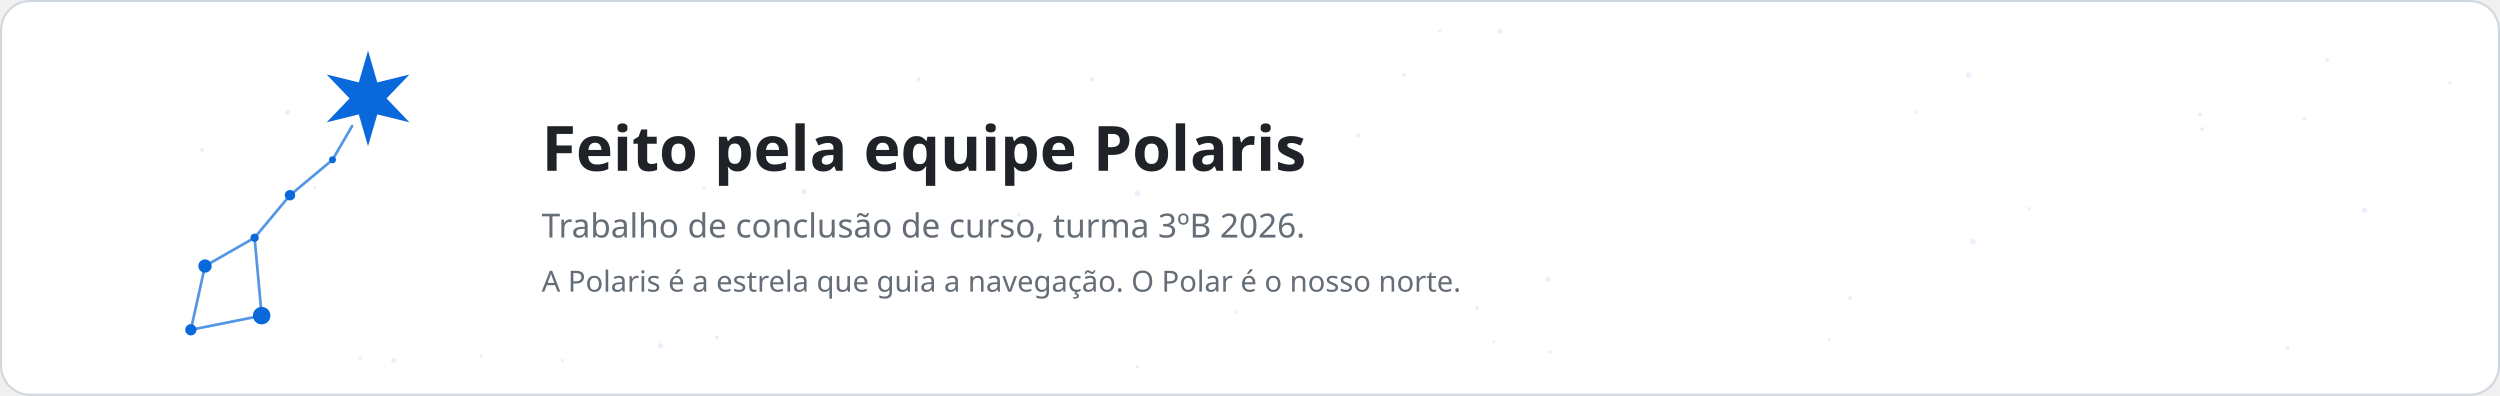
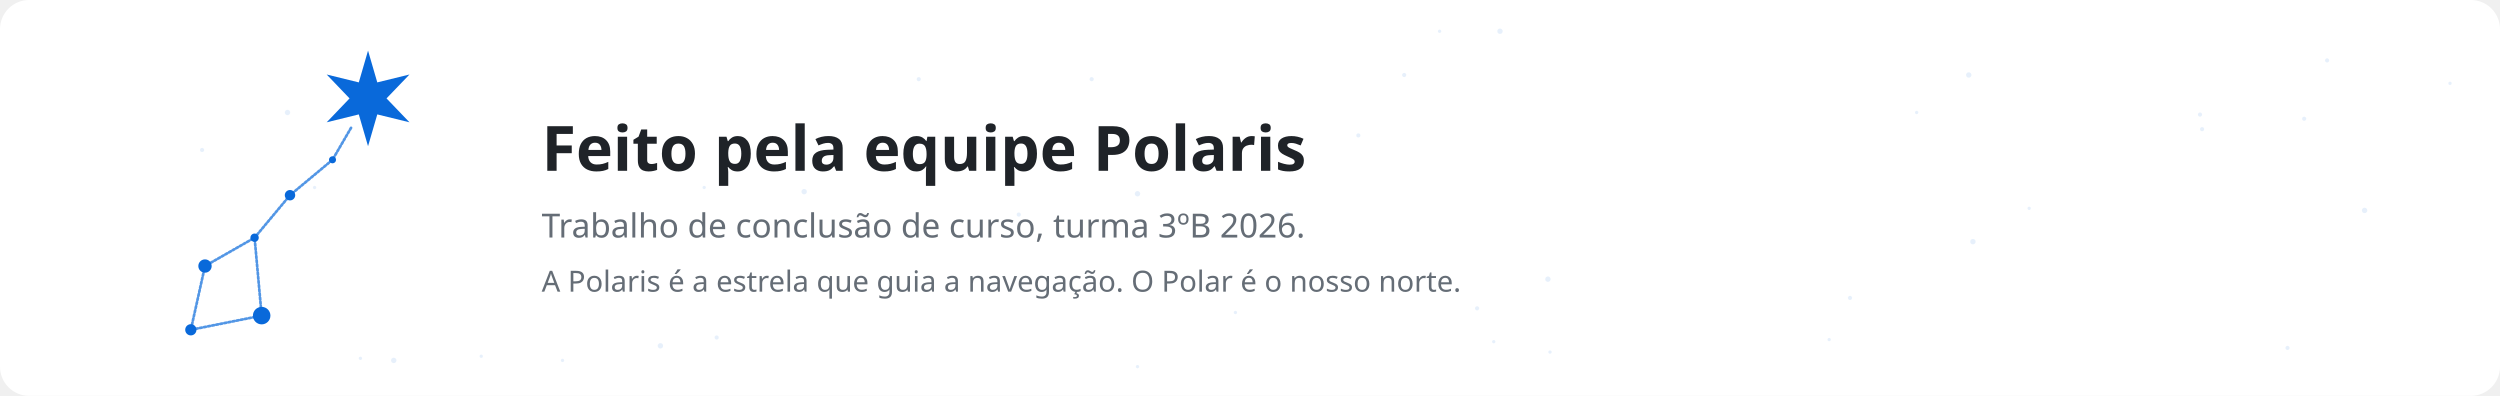
<svg xmlns="http://www.w3.org/2000/svg" width="1200" height="190" viewBox="0 0 1200 190" role="img" aria-label="Feito pela equipe Polaris, a constelação da Ursa Menor com a estrela do norte.">
-   <style>text{font-family:-apple-system,BlinkMacSystemFont,'Segoe UI','Noto Sans',Helvetica,Arial,sans-serif}.tw{opacity:.1;animation:tw 4s ease-in-out infinite}@keyframes tw{50%{opacity:.5}}.pol{transform-box:fill-box;transform-origin:center;animation:pol 5s ease-in-out infinite}@keyframes pol{50%{transform:scale(1.2) rotate(15deg)}}@media (prefers-reduced-motion:reduce){*{animation:none!important;opacity:1!important;stroke-dashoffset:0!important}}</style>
-   <rect x="0.5" y="0.5" width="1199" height="189" rx="14" fill="#ffffff" stroke="#d0d7de" />
+   <style>text{font-family:-apple-system,BlinkMacSystemFont,'Segoe UI','Noto Sans',Helvetica,Arial,sans-serif}.tw{opacity:.1;animation:tw 4s ease-in-out infinite}@keyframes tw{50%{opacity:.5}}.br{transform-box:fill-box;transform-origin:center;animation:br 4.2s ease-in-out infinite}@keyframes br{50%{transform:scale(1.5)}}.lin{stroke-dasharray:1;stroke-dashoffset:1;animation:desenha 2.6s .3s ease-out forwards}@keyframes desenha{to{stroke-dashoffset:0}}.pol{transform-box:fill-box;transform-origin:center;animation:pol 5s ease-in-out infinite}@keyframes pol{50%{transform:scale(1.2) rotate(15deg)}}@media (prefers-reduced-motion:reduce){*{animation:none!important;opacity:1!important;stroke-dashoffset:0!important}}</style>
+   <rect x="0" y="0" width="1200" height="190" rx="14" fill="#ffffff" />
  <circle class="tw" cx="743" cy="134" r="1.3" fill="#0969da" style="animation-delay:5.7s" />
  <circle class="tw" cx="878" cy="163" r="0.8" fill="#0969da" style="animation-delay:5.0s" />
  <circle class="tw" cx="920" cy="54" r="0.8" fill="#0969da" style="animation-delay:5.4s" />
  <circle class="tw" cx="151" cy="90" r="0.8" fill="#0969da" style="animation-delay:2.3s" />
  <circle class="tw" cx="138" cy="54" r="1.3" fill="#0969da" style="animation-delay:1.3s" />
  <circle class="tw" cx="344" cy="162" r="1" fill="#0969da" style="animation-delay:1.0s" />
  <circle class="tw" cx="945" cy="36" r="1.3" fill="#0969da" style="animation-delay:2.7s" />
  <circle class="tw" cx="173" cy="172" r="0.8" fill="#0969da" style="animation-delay:1.3s" />
  <circle class="tw" cx="270" cy="173" r="0.8" fill="#0969da" style="animation-delay:1.7s" />
  <circle class="tw" cx="1135" cy="101" r="1.3" fill="#0969da" style="animation-delay:3.8s" />
  <circle class="tw" cx="231" cy="171" r="0.8" fill="#0969da" style="animation-delay:5.8s" />
  <circle class="tw" cx="1057" cy="62" r="1" fill="#0969da" style="animation-delay:2.5s" />
  <circle class="tw" cx="1106" cy="57" r="1" fill="#0969da" style="animation-delay:1.8s" />
  <circle class="tw" cx="720" cy="15" r="1.3" fill="#0969da" style="animation-delay:4.2s" />
  <circle class="tw" cx="97" cy="72" r="1" fill="#0969da" style="animation-delay:2.9s" />
  <circle class="tw" cx="386" cy="92" r="1.3" fill="#0969da" style="animation-delay:1.1s" />
  <circle class="tw" cx="317" cy="166" r="1.3" fill="#0969da" style="animation-delay:2.1s" />
  <circle class="tw" cx="489" cy="103" r="1" fill="#0969da" style="animation-delay:2.2s" />
  <circle class="tw" cx="691" cy="15" r="0.8" fill="#0969da" style="animation-delay:4.2s" />
  <circle class="tw" cx="744" cy="169" r="0.8" fill="#0969da" style="animation-delay:4.5s" />
  <circle class="tw" cx="1098" cy="167" r="1" fill="#0969da" style="animation-delay:3.1s" />
  <circle class="tw" cx="1056" cy="55" r="1" fill="#0969da" style="animation-delay:0.6s" />
  <circle class="tw" cx="888" cy="143" r="1" fill="#0969da" style="animation-delay:0.2s" />
  <circle class="tw" cx="1117" cy="29" r="1" fill="#0969da" style="animation-delay:3.1s" />
  <circle class="tw" cx="441" cy="38" r="1" fill="#0969da" style="animation-delay:5.5s" />
  <circle class="tw" cx="652" cy="65" r="1" fill="#0969da" style="animation-delay:1.8s" />
  <circle class="tw" cx="947" cy="116" r="1.3" fill="#0969da" style="animation-delay:4.1s" />
  <circle class="tw" cx="1176" cy="40" r="0.8" fill="#0969da" style="animation-delay:0.5s" />
  <circle class="tw" cx="717" cy="164" r="0.8" fill="#0969da" style="animation-delay:1.4s" />
  <circle class="tw" cx="709" cy="148" r="1" fill="#0969da" style="animation-delay:3.9s" />
  <circle class="tw" cx="189" cy="173" r="1.3" fill="#0969da" style="animation-delay:0.2s" />
  <circle class="tw" cx="593" cy="150" r="0.8" fill="#0969da" style="animation-delay:5.9s" />
  <circle class="tw" cx="674" cy="36" r="1" fill="#0969da" style="animation-delay:0.6s" />
  <circle class="tw" cx="524" cy="38" r="1" fill="#0969da" style="animation-delay:1.8s" />
  <circle class="tw" cx="546" cy="176" r="0.8" fill="#0969da" style="animation-delay:5.9s" />
  <circle class="tw" cx="546" cy="93" r="1.3" fill="#0969da" style="animation-delay:1.9s" />
  <circle class="tw" cx="338" cy="90" r="0.8" fill="#0969da" style="animation-delay:0.7s" />
  <circle class="tw" cx="974" cy="100" r="0.8" fill="#0969da" style="animation-delay:3.8s" />
  <circle class="tw" cx="599" cy="69" r="0.8" fill="#0969da" style="animation-delay:3.0s" />
  <circle class="tw" cx="618" cy="103" r="1.3" fill="#0969da" style="animation-delay:2.2s" />
-   <path d="M169.0 60.5 L159.6 76.7 L139.2 93.7 L122.2 114.1 L98.4 127.7 L91.6 158.3 L125.6 151.5 L122.2 114.1" fill="none" stroke="#0969da" stroke-width="1.3" stroke-linecap="round" stroke-linejoin="round" opacity=".7" />
-   <circle cx="159.6" cy="76.7" r="1.7" fill="#0969da" />
-   <circle cx="139.2" cy="93.7" r="2.5" fill="#0969da" />
-   <circle cx="122.2" cy="114.1" r="2.0" fill="#0969da" />
-   <circle cx="98.4" cy="127.7" r="3.2" fill="#0969da" />
-   <circle cx="91.6" cy="158.3" r="2.7" fill="#0969da" />
-   <circle cx="125.6" cy="151.5" r="4.2" fill="#0969da" />
+   <path class="lin" pathLength="1" d="M169.0 60.5 L159.6 76.7 L139.2 93.7 L122.2 114.1 L98.4 127.7 L91.6 158.3 L125.6 151.5 L122.2 114.1" fill="none" stroke="#0969da" stroke-width="1.3" stroke-linecap="round" stroke-linejoin="round" opacity=".7" />
+   <circle class="br" cx="159.6" cy="76.7" r="1.7" fill="#0969da" style="animation-delay:0.0s" />
+   <circle class="br" cx="139.2" cy="93.7" r="2.5" fill="#0969da" style="animation-delay:0.7s" />
+   <circle class="br" cx="122.2" cy="114.1" r="2.0" fill="#0969da" style="animation-delay:1.4s" />
+   <circle class="br" cx="98.4" cy="127.7" r="3.2" fill="#0969da" style="animation-delay:2.1s" />
+   <circle class="br" cx="91.6" cy="158.3" r="2.7" fill="#0969da" style="animation-delay:2.8s" />
+   <circle class="br" cx="125.6" cy="151.5" r="4.2" fill="#0969da" style="animation-delay:3.5s" />
  <g transform="translate(71.7 15.5) scale(3.06)">
    <g class="pol">
      <path d="M34.3 2.87 L35.75 7.86 L40.8 6.62 L37.2 10.37 L40.8 14.12 L35.75 12.88 L34.3 17.87 L32.85 12.88 L27.81 14.12 L31.4 10.37 L27.81 6.62 L32.85 7.86 Z" fill="#0969da" />
    </g>
  </g>
  <text x="260" y="82" font-size="30" font-weight="800" fill="#1f2328" text-anchor="start">Feito pela equipe Polaris</text>
  <text x="260" y="114" font-size="16" font-weight="400" fill="#656d76" text-anchor="start">Trabalho de conclusão de curso, turma 3ºB 2026.</text>
  <text x="260" y="140" font-size="14" font-weight="400" fill="#656d76" text-anchor="start">A Polaris é a estrela que guia a navegação. O Polar é o nosso norte.</text>
</svg>
